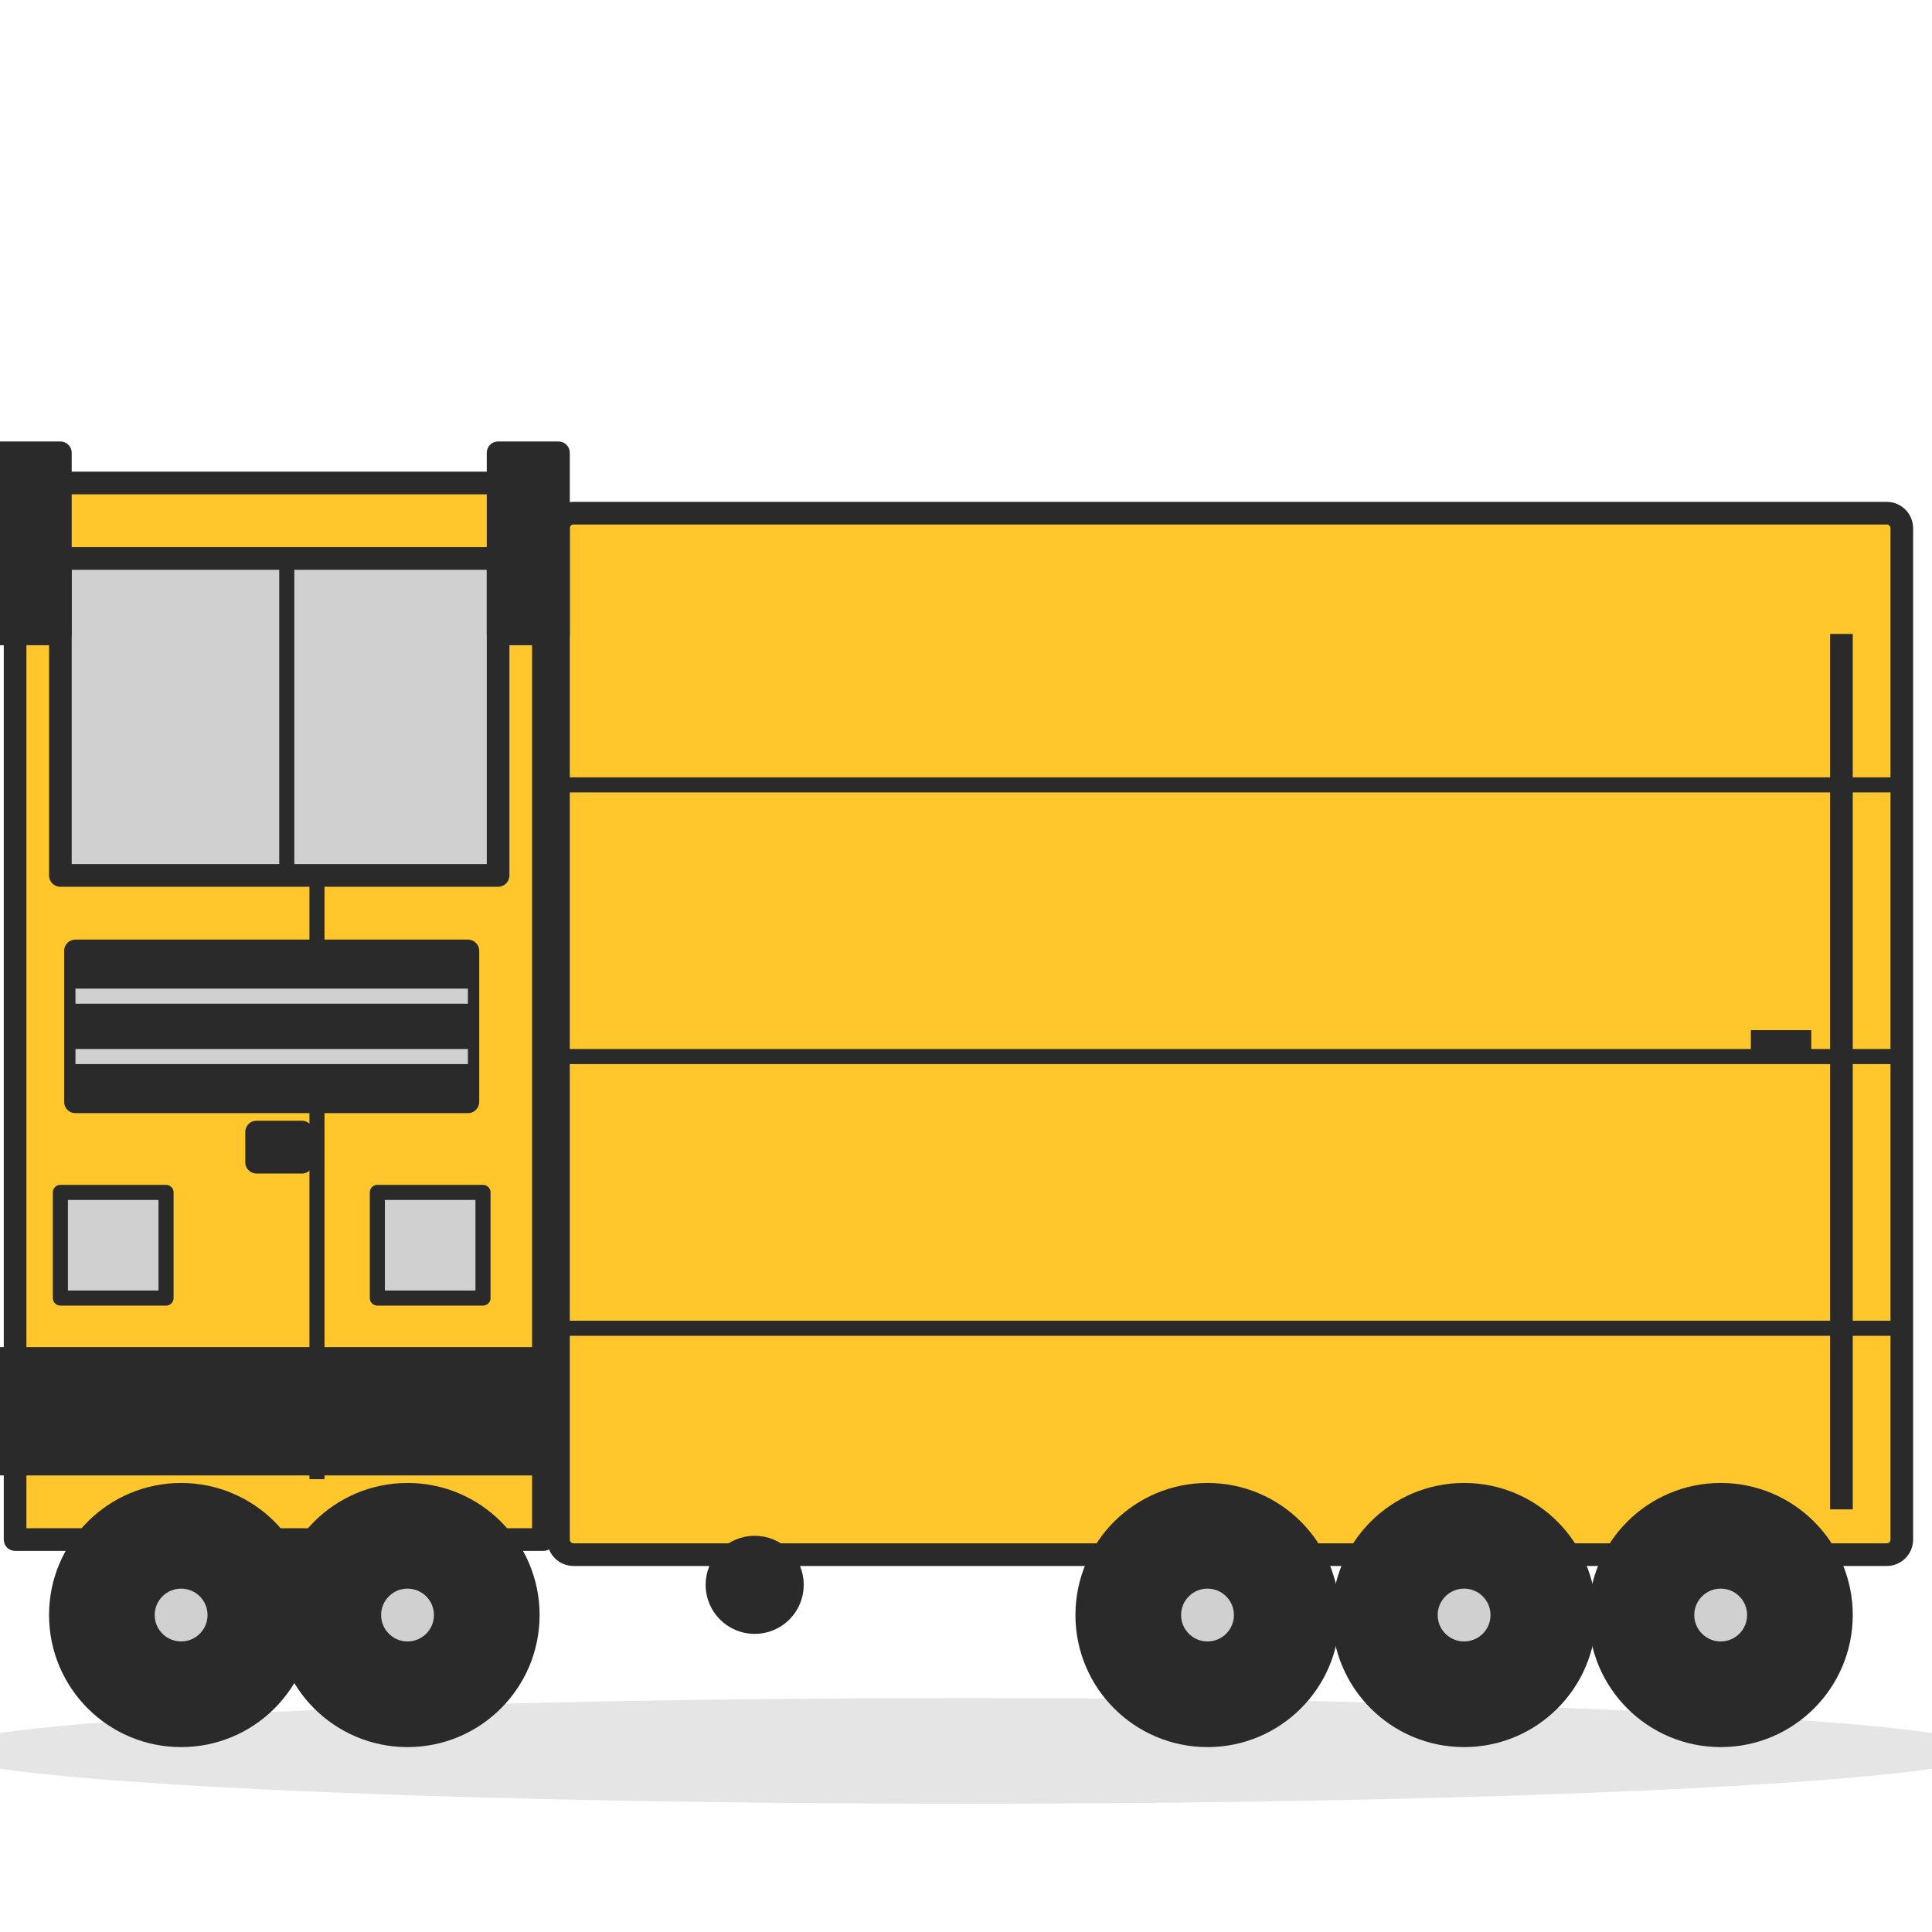
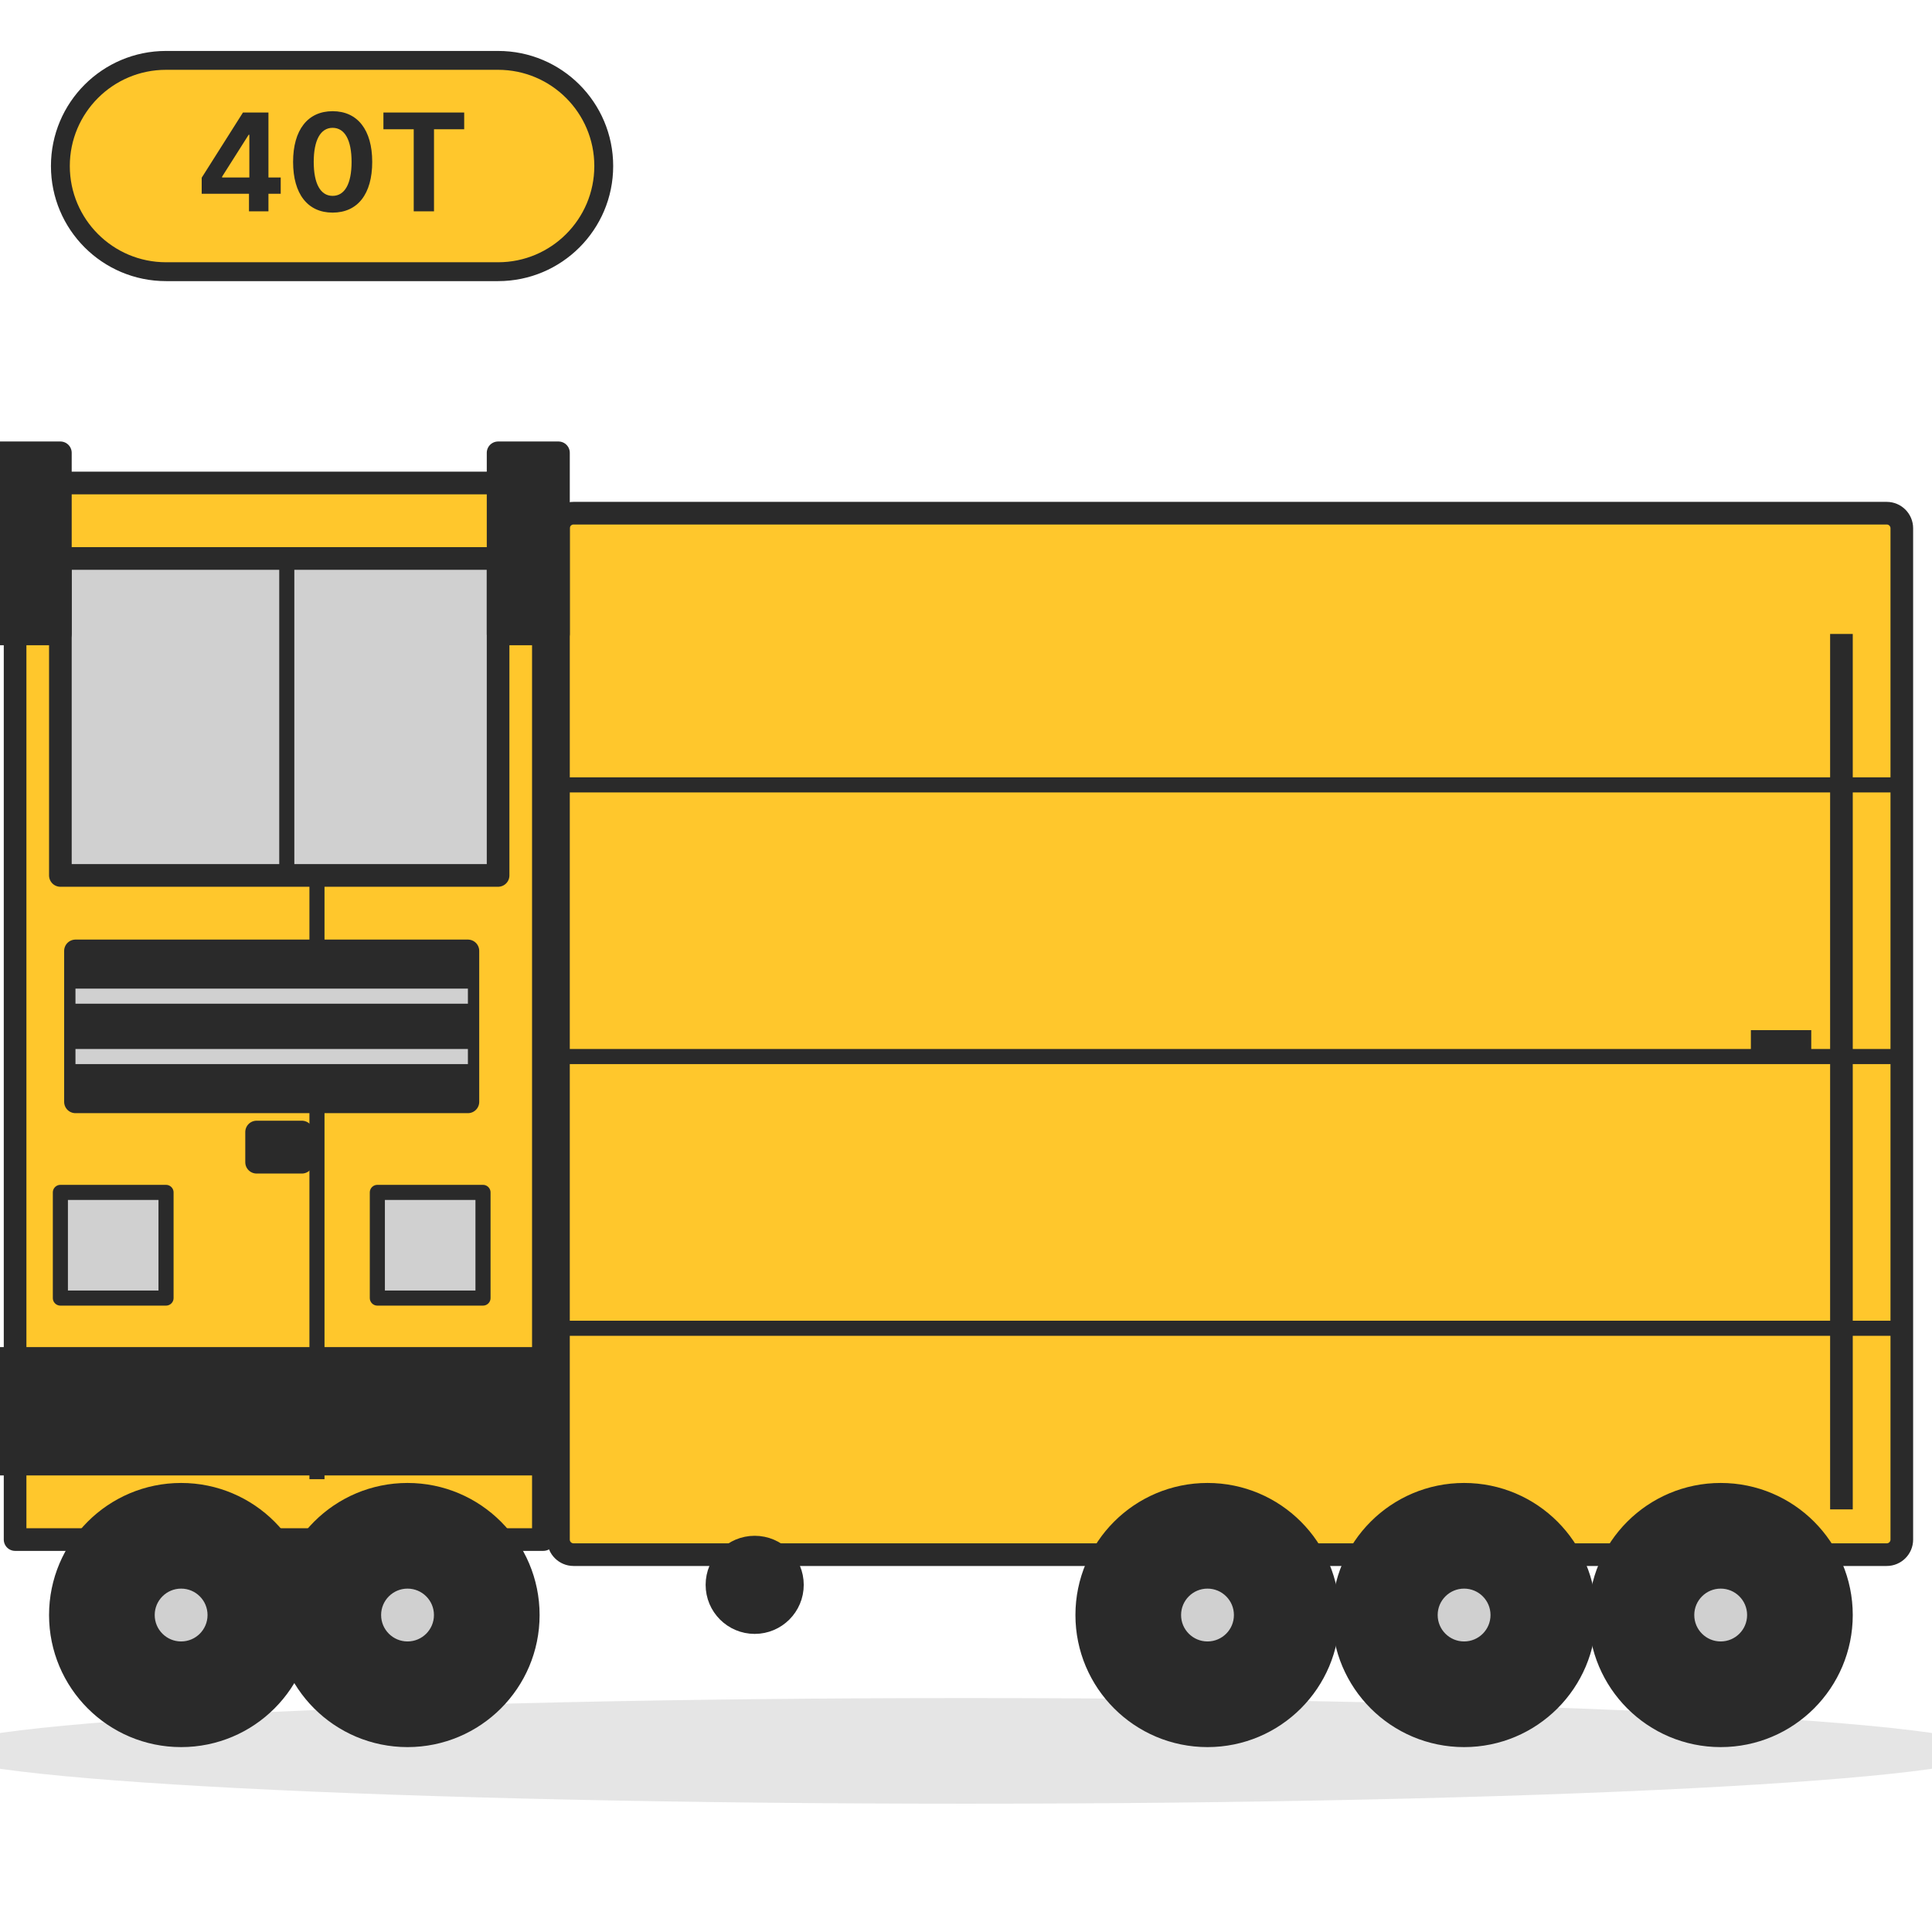
<svg xmlns="http://www.w3.org/2000/svg" viewBox="0 0 256 256" width="400" height="400" role="img" aria-label="Articulated HGV 40 tonne tractor and trailer">
  <rect width="256" height="256" fill="#FFFFFF" />
  <ellipse cx="128" cy="232" rx="136" ry="7" fill="#D0D0D0" opacity="0.55" />
  <g stroke="#2A2A2A" stroke-width="3" stroke-linejoin="round">
    <rect x="74" y="68" width="178" height="138" rx="2" fill="#FFC72C" />
    <path d="M74 104 L252 104 M74 140 L252 140 M74 176 L252 176" stroke-width="2" />
    <path d="M244 84 L244 200" stroke-width="3" />
    <path d="M232 138 L240 138" stroke-width="3" />
    <circle cx="100" cy="210" r="5" fill="#2A2A2A" />
  </g>
  <g stroke="#2A2A2A" stroke-width="3" stroke-linejoin="round">
    <path d="M2 204 L2 64 L72 64 L72 204 Z" fill="#FFC72C" />
    <rect x="8" y="74" width="58" height="42" fill="#D0D0D0" />
    <path d="M38 74 L38 116" stroke-width="2" />
    <path d="M42 116 L42 196" stroke-width="2" />
    <rect x="34" y="150" width="6" height="4" fill="#2A2A2A" />
    <rect x="10" y="126" width="52" height="20" fill="#2A2A2A" />
    <path d="M10 132 L62 132 M10 140 L62 140" stroke="#D0D0D0" stroke-width="2" />
    <rect x="0" y="180" width="72" height="14" fill="#2A2A2A" />
    <rect x="8" y="158" width="14" height="14" fill="#D0D0D0" stroke="#2A2A2A" stroke-width="2" />
    <rect x="50" y="158" width="14" height="14" fill="#D0D0D0" stroke="#2A2A2A" stroke-width="2" />
    <rect x="0" y="60" width="8" height="24" fill="#2A2A2A" />
    <rect x="66" y="60" width="8" height="24" fill="#2A2A2A" />
  </g>
  <g stroke="#2A2A2A" stroke-width="3" fill="#2A2A2A">
    <circle cx="24" cy="214" r="16" />
    <circle cx="24" cy="214" r="5" fill="#D0D0D0" />
    <circle cx="54" cy="214" r="16" />
    <circle cx="54" cy="214" r="5" fill="#D0D0D0" />
  </g>
  <g stroke="#2A2A2A" stroke-width="3" fill="#2A2A2A">
    <circle cx="160" cy="214" r="16" />
    <circle cx="160" cy="214" r="5" fill="#D0D0D0" />
    <circle cx="194" cy="214" r="16" />
    <circle cx="194" cy="214" r="5" fill="#D0D0D0" />
    <circle cx="228" cy="214" r="16" />
    <circle cx="228" cy="214" r="5" fill="#D0D0D0" />
  </g>
+   <g>
+     <rect x="8" y="8" rx="14" ry="14" width="72" height="28" fill="#FFC72C" stroke="#2A2A2A" stroke-width="2.5" />
+     <text x="44" y="28" font-family="system-ui, -apple-system, sans-serif" font-size="18" font-weight="700" fill="#2A2A2A" text-anchor="middle">40T</text>
+   </g>
</svg>
